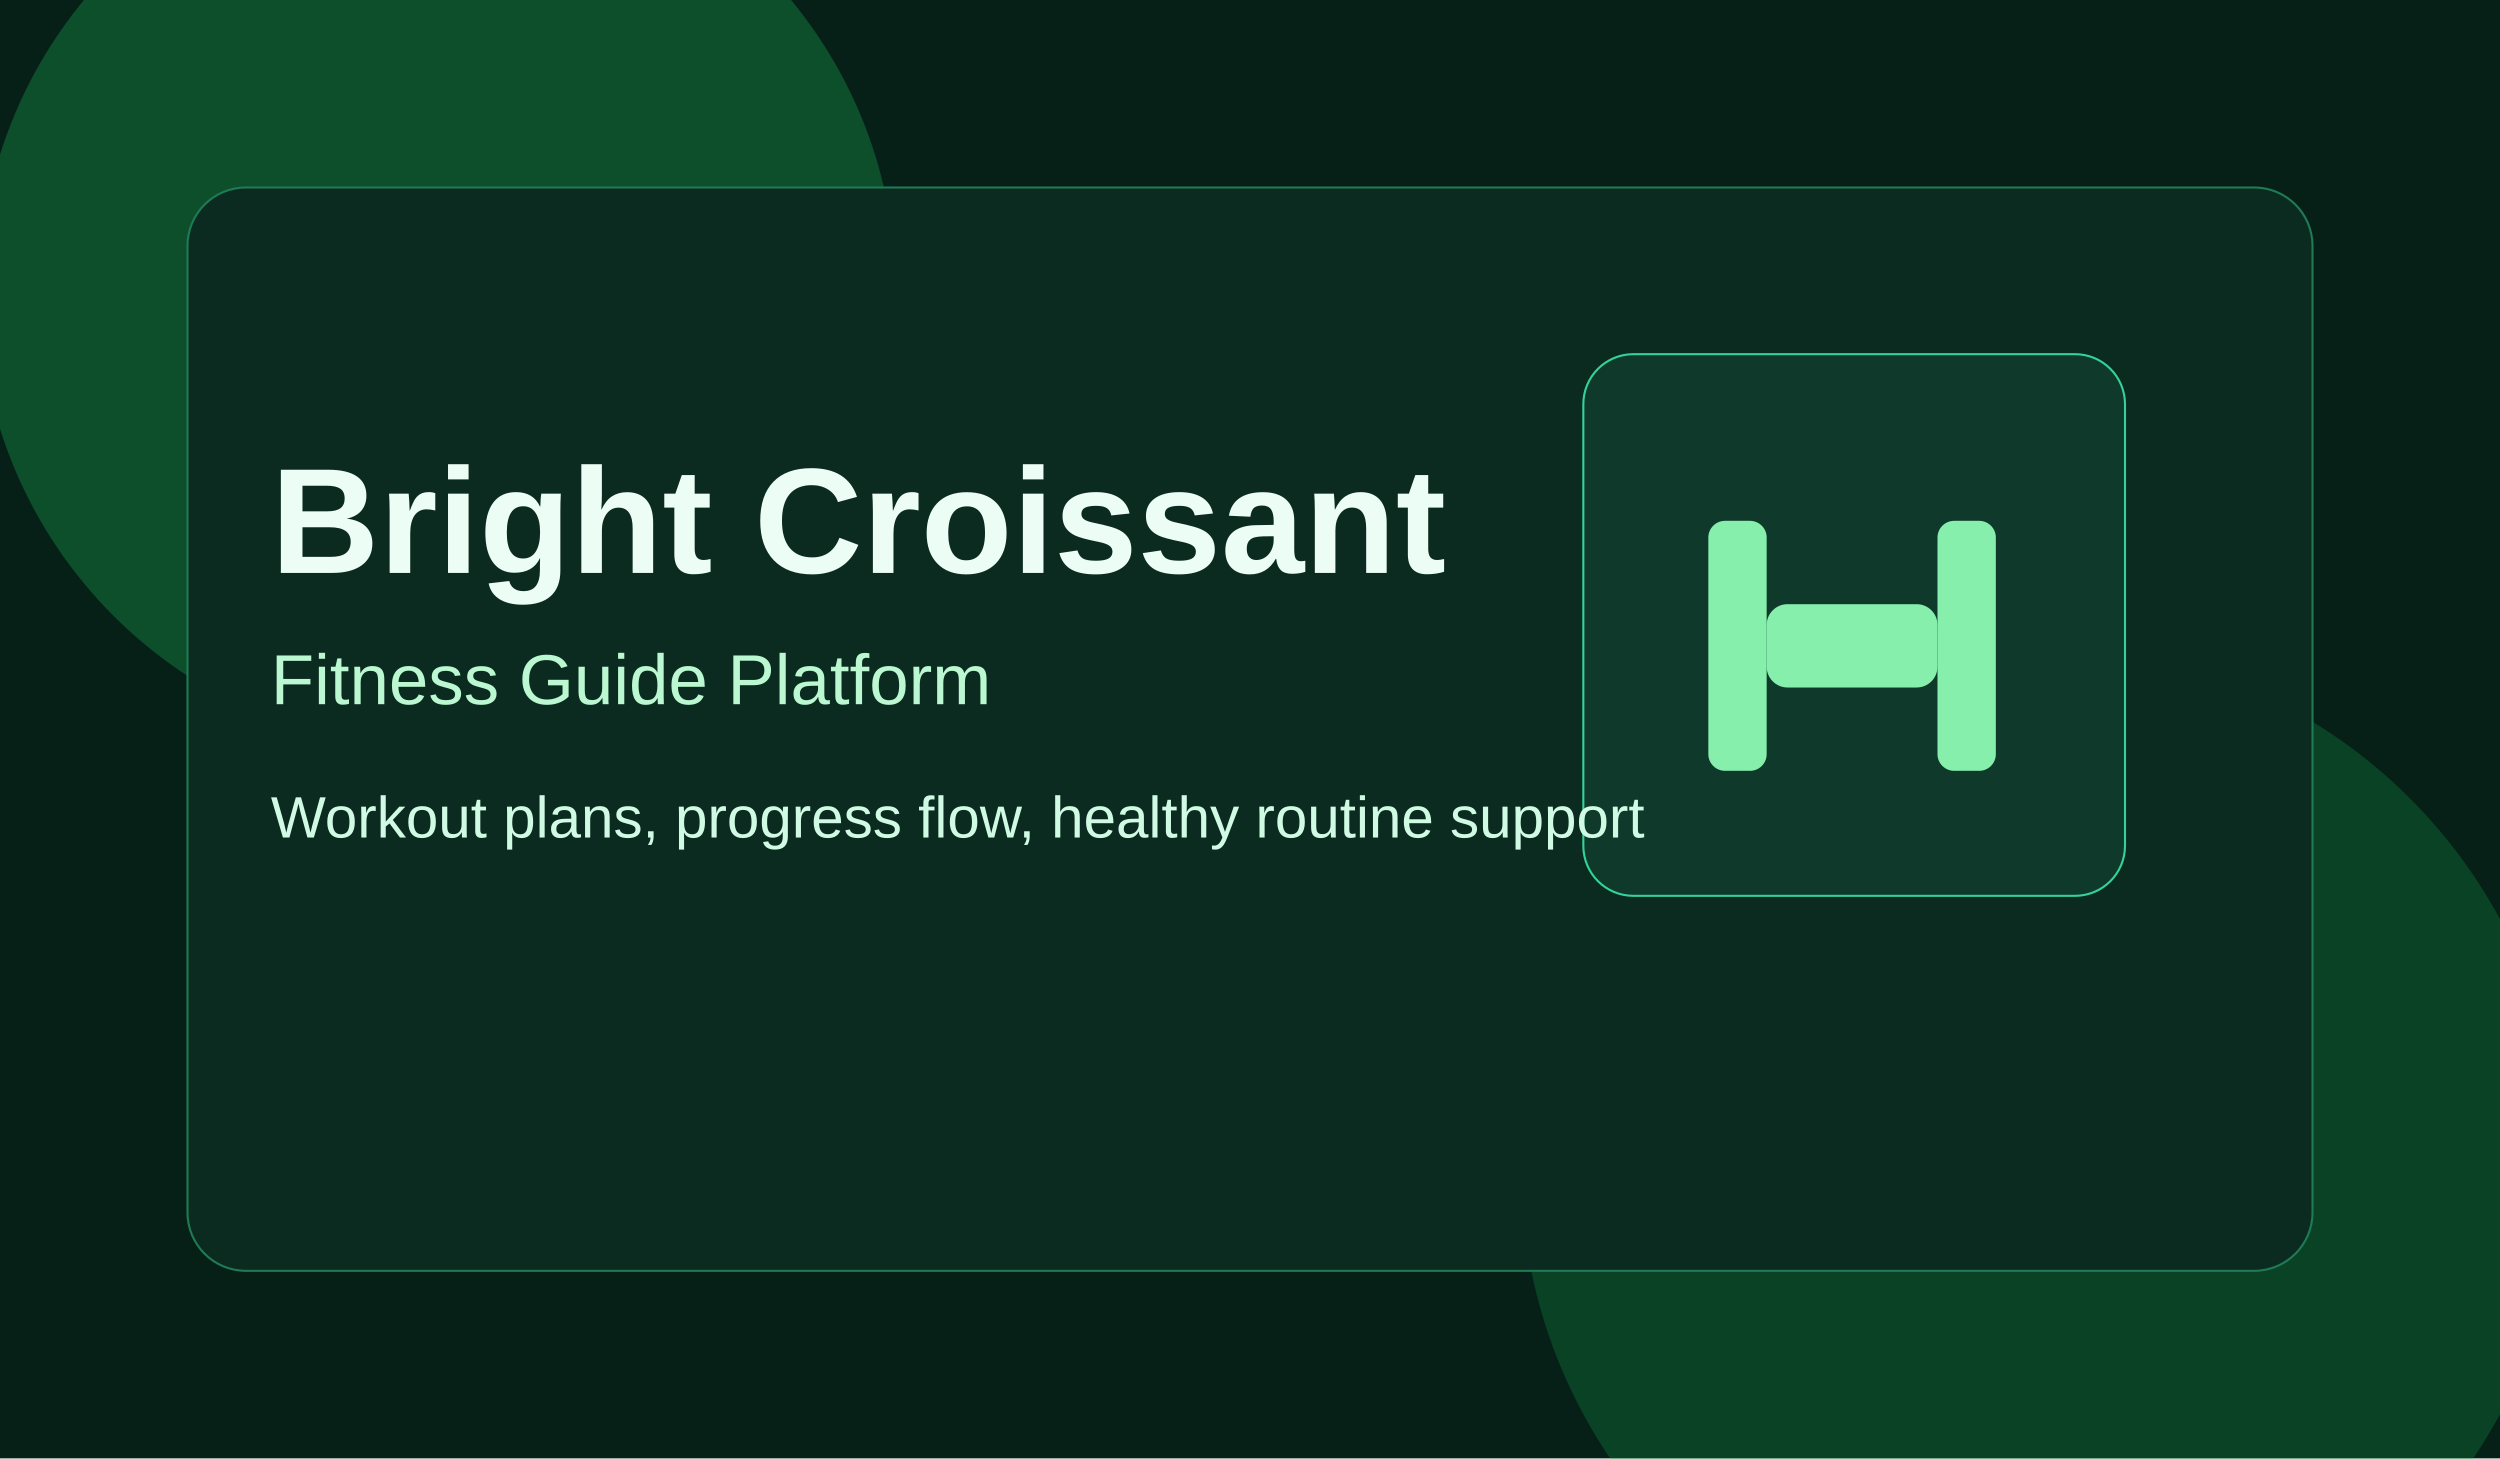
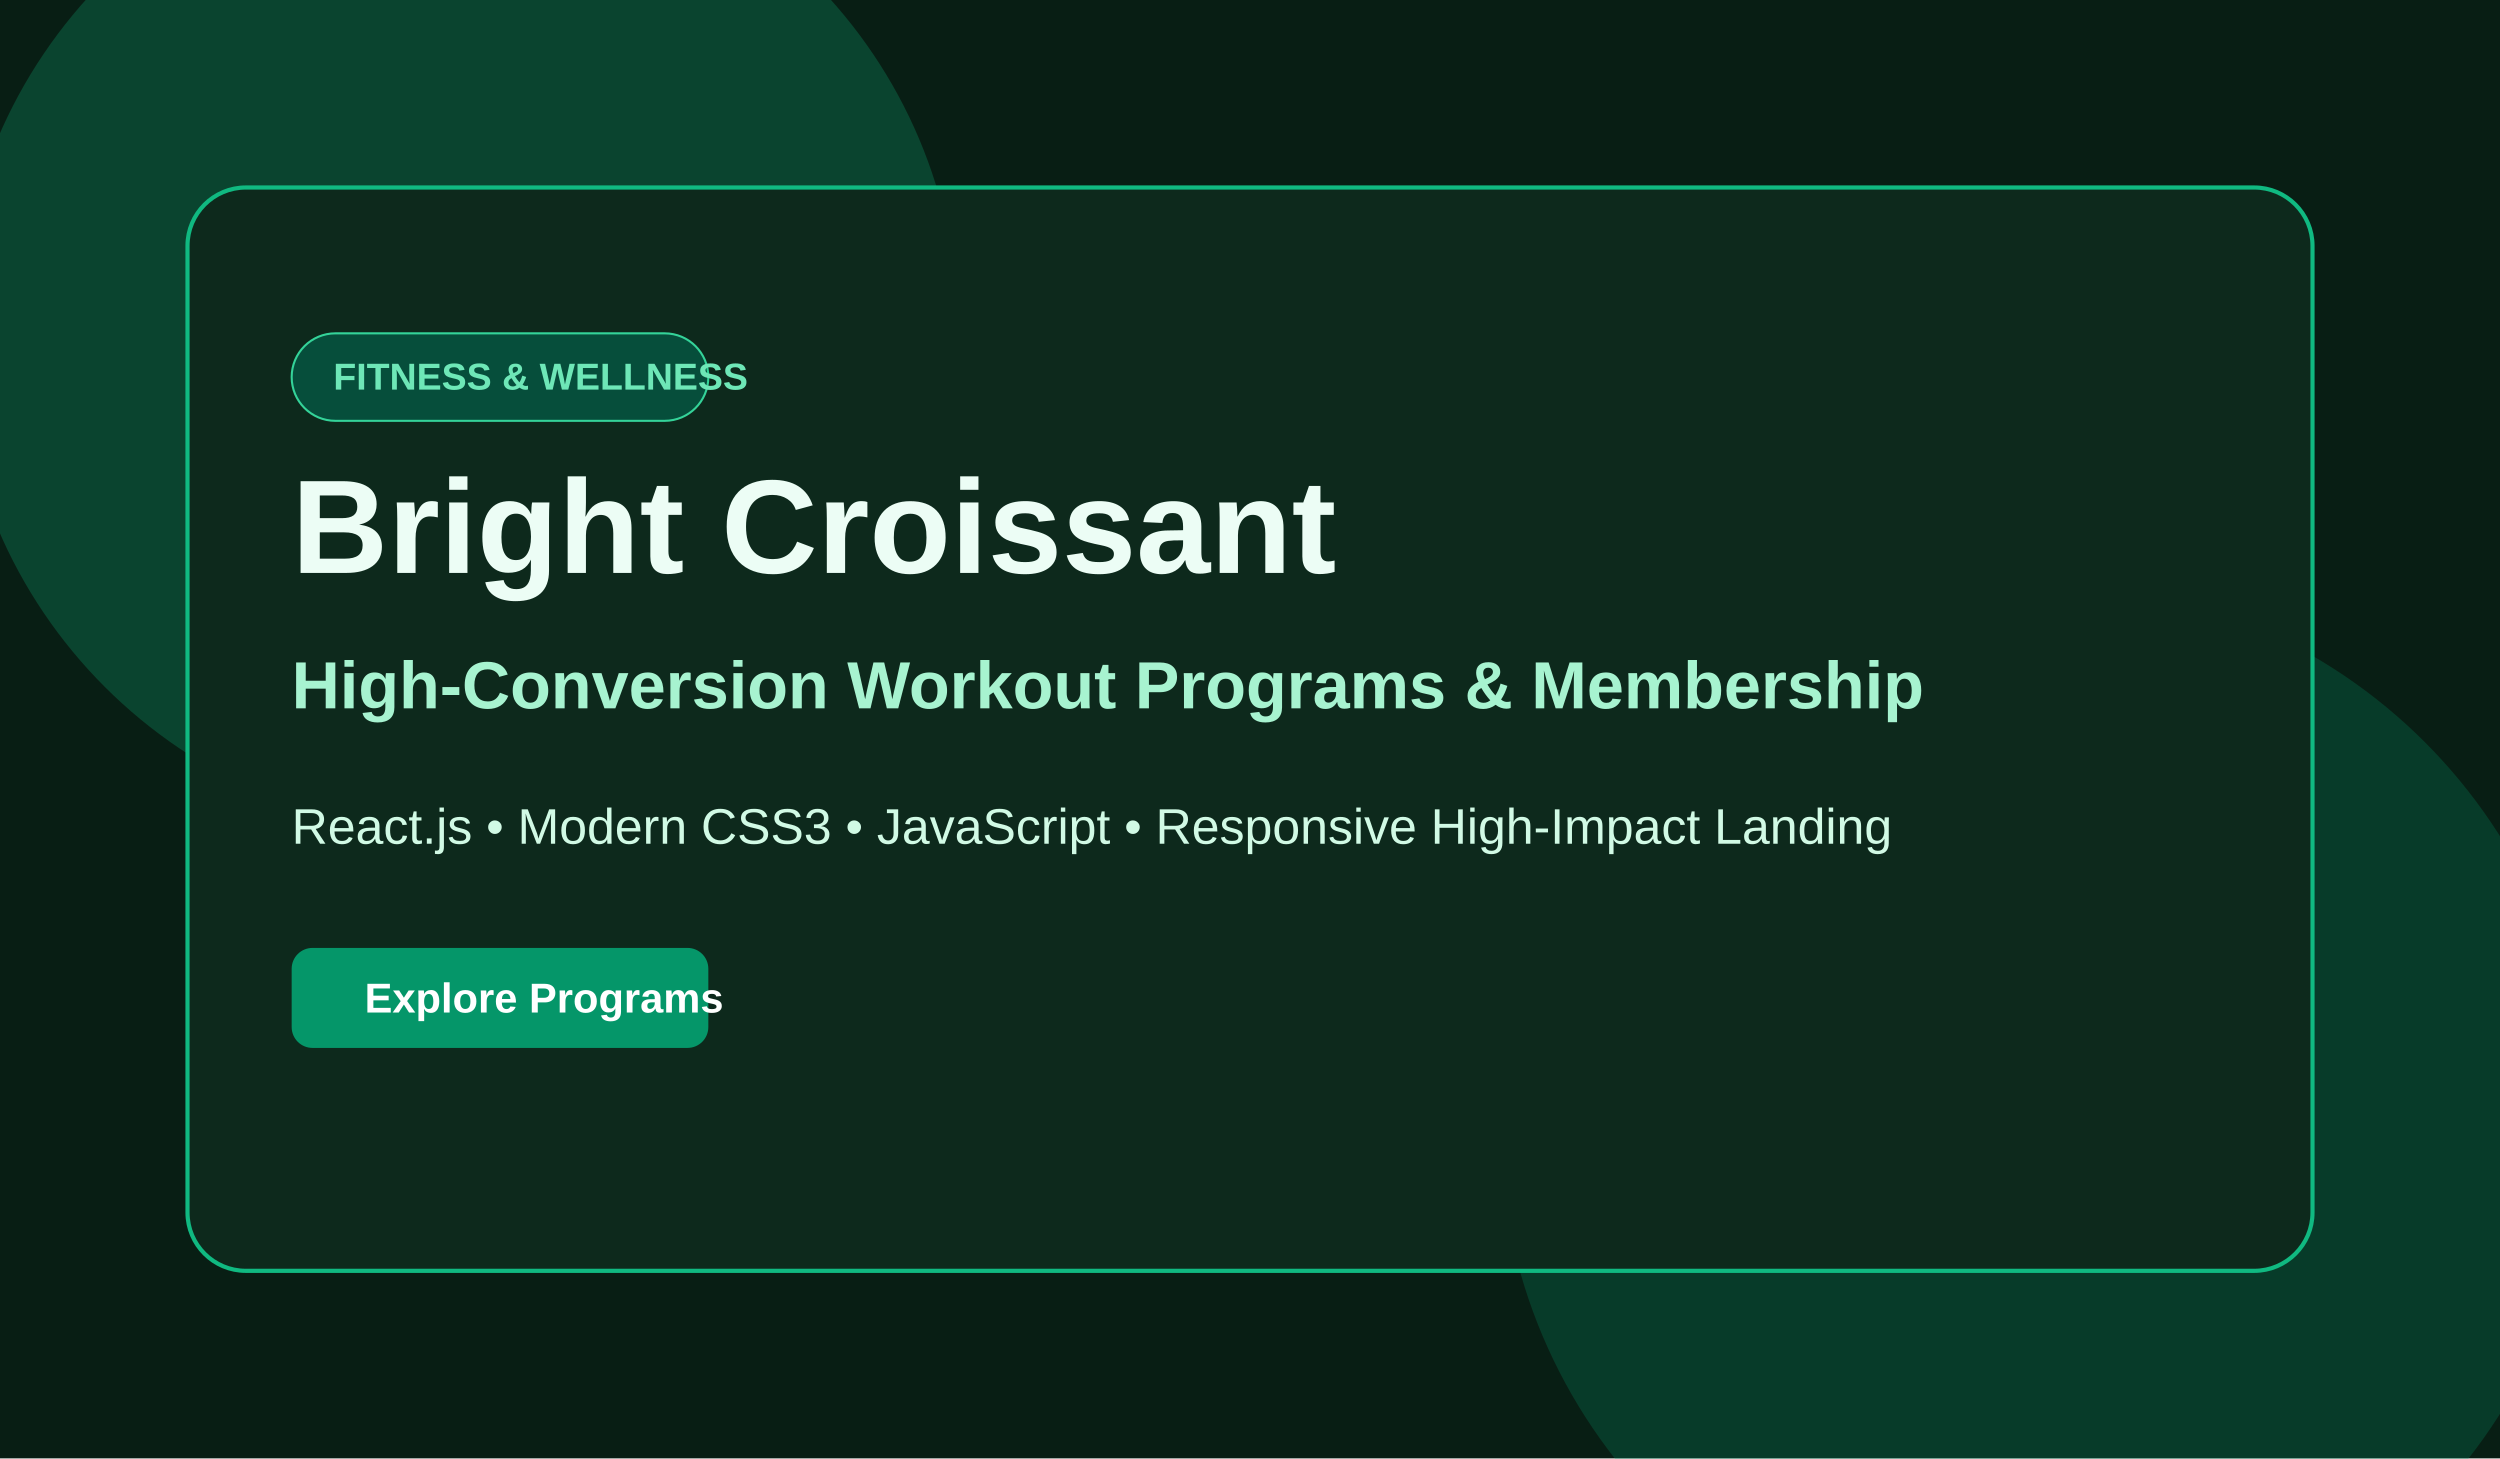
<svg xmlns="http://www.w3.org/2000/svg" width="1200" height="700" viewBox="0 0 1200 700" fill="none">
-   <rect width="1200" height="700" fill="#062017" />
-   <circle cx="210" cy="140" r="220" fill="#22C55E" fill-opacity="0.28" />
-   <circle cx="980" cy="560" r="250" fill="#16A34A" fill-opacity="0.26" />
-   <rect x="90" y="90" width="1020" height="520" rx="28" fill="#0B2B20" stroke="#1F7A55" />
-   <rect x="760" y="170" width="260" height="260" rx="24" fill="#0F3A2B" stroke="#34D399" />
-   <rect x="820" y="250" width="28" height="120" rx="8" fill="#86EFAC" />
-   <rect x="930" y="250" width="28" height="120" rx="8" fill="#86EFAC" />
-   <rect x="848" y="290" width="82" height="40" rx="10" fill="#86EFAC" />
-   <text x="130" y="275" fill="#ECFDF5" font-size="72" font-family="Arial, sans-serif" font-weight="700">Bright Croissant</text>
-   <text x="130" y="338" fill="#BBF7D0" font-size="34" font-family="Arial, sans-serif">Fitness Guide Platform</text>
-   <text x="130" y="402" fill="#D1FAE5" font-size="28" font-family="Arial, sans-serif">Workout plans, progress flow, healthy routine support</text>
+   <rect width="1200" height="700" fill="#081e14" />
+   <circle cx="220" cy="160" r="240" fill="#10b981" fill-opacity="0.25" />
+   <circle cx="980" cy="540" r="260" fill="#059669" fill-opacity="0.25" />
+   <rect x="90" y="90" width="1020" height="520" rx="28" fill="#0d291c" stroke="#10b981" stroke-width="2" />
+   <rect x="140" y="160" width="200" height="42" rx="21" fill="#064e3b" stroke="#34d399" />
+   <text x="160" y="187" fill="#6ee7b7" font-size="18" font-family="Arial, sans-serif" font-weight="700">FITNESS &amp; WELLNESS</text>
+   <text x="140" y="275" fill="#ecfdf5" font-size="64" font-family="Arial, sans-serif" font-weight="700">
+     Bright Croissant
+   </text>
+   <text x="140" y="340" fill="#a7f3d0" font-size="32" font-family="Arial, sans-serif" font-weight="600">
+     High-Conversion Workout Programs &amp; Membership
+   </text>
+   <text x="140" y="405" fill="#d1fae5" font-size="24" font-family="Arial, sans-serif">
+     React.js • Modern CSS3 • JavaScript • Responsive High-Impact Landing
+   </text>
+   <rect x="140" y="455" width="200" height="48" rx="10" fill="#059669" />
+   <text x="175" y="486" fill="#ffffff" font-size="20" font-family="Arial, sans-serif" font-weight="700">Explore Programs</text>
</svg>
